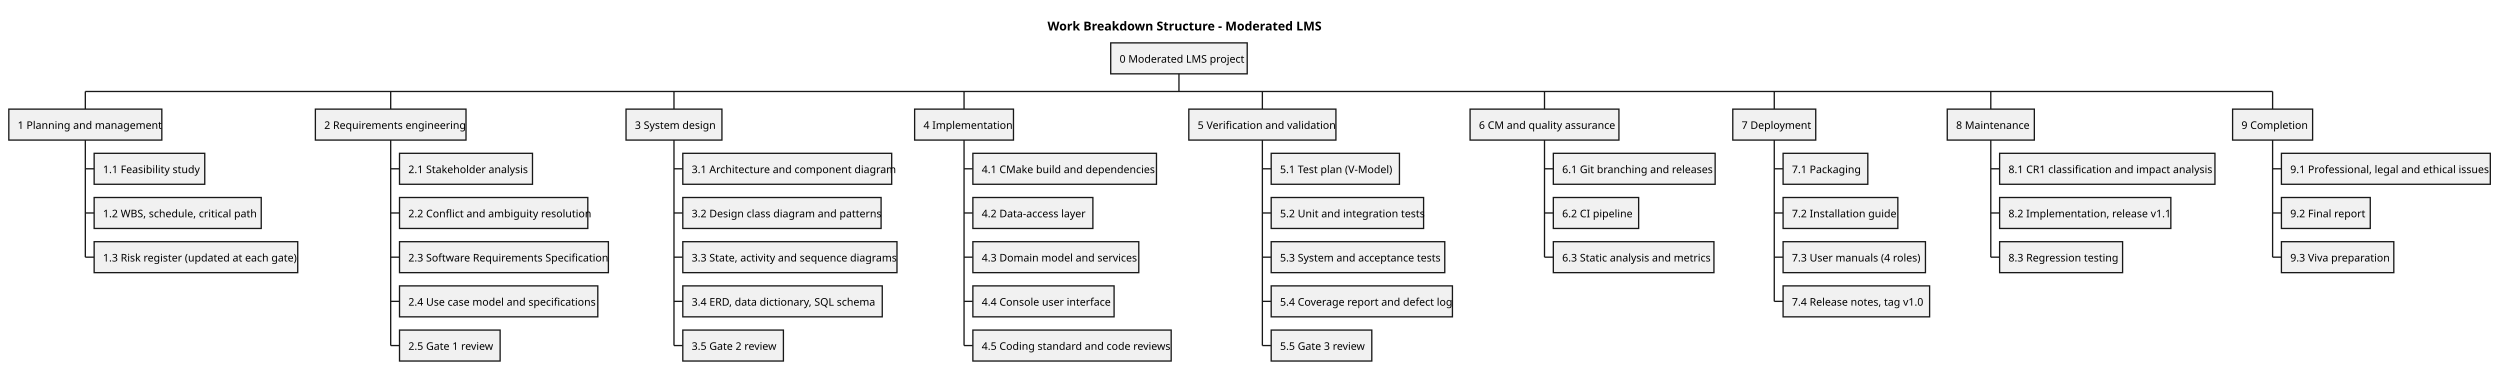
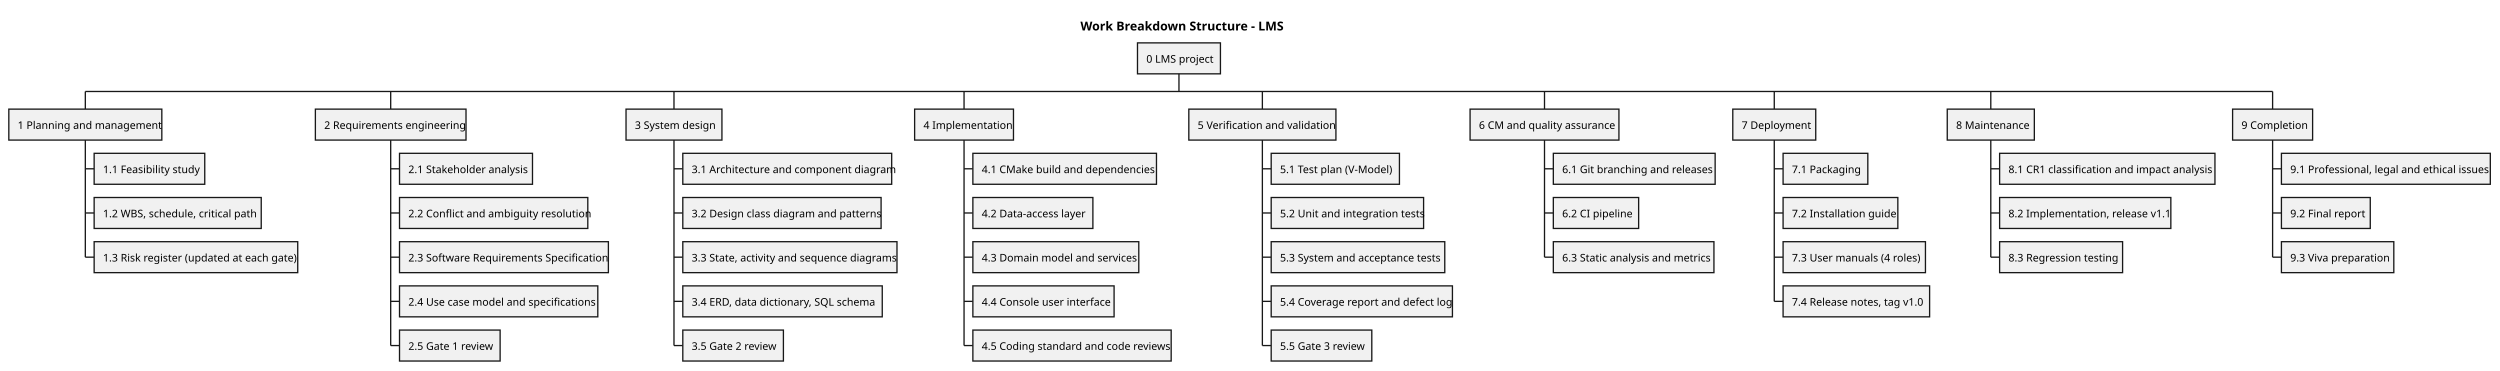
<svg xmlns="http://www.w3.org/2000/svg" contentStyleType="text/css" data-diagram-type="WBS" height="420px" preserveAspectRatio="none" style="width:2834px;height:420px;background:#FFFFFF;" version="1.1" viewBox="0 0 2834 420" width="2834px" zoomAndPan="magnify">
  <defs />
  <g>
    <g class="title" data-source-line="1">
-       <text fill="#000000" font-family="sans-serif" font-size="14" font-weight="bold" lengthAdjust="spacing" textLength="297.144" x="1187.436" y="34.533">Work Breakdown Structure - Moderated LMS</text>
+       <text fill="#000000" font-family="sans-serif" font-size="14" font-weight="bold" lengthAdjust="spacing" textLength="222.469" x="1224.774" y="34.533">Work Breakdown Structure - LMS</text>
    </g>
    <line style="stroke:#181818;stroke-width:1.5;" x1="96.723" x2="96.723" y1="103.703" y2="123.703" />
    <rect fill="#F1F1F1" height="35.094" style="stroke:#181818;stroke-width:1.5;" width="173.445" x="10" y="123.703" />
    <text fill="#000000" font-family="sans-serif" font-size="12" lengthAdjust="spacing" textLength="153.445" x="20" y="146.16">1 Planning and management</text>
    <line style="stroke:#181818;stroke-width:1.5;" x1="96.723" x2="106.723" y1="191.344" y2="191.344" />
    <rect fill="#F1F1F1" height="35.094" style="stroke:#181818;stroke-width:1.5;" width="125.381" x="106.723" y="173.797" />
    <text fill="#000000" font-family="sans-serif" font-size="12" lengthAdjust="spacing" textLength="105.381" x="116.723" y="196.254">1.1 Feasibility study</text>
    <line style="stroke:#181818;stroke-width:1.5;" x1="96.723" x2="106.723" y1="241.438" y2="241.438" />
    <rect fill="#F1F1F1" height="35.094" style="stroke:#181818;stroke-width:1.5;" width="189.412" x="106.723" y="223.891" />
    <text fill="#000000" font-family="sans-serif" font-size="12" lengthAdjust="spacing" textLength="169.412" x="116.723" y="246.348">1.2 WBS, schedule, critical path</text>
    <line style="stroke:#181818;stroke-width:1.5;" x1="96.723" x2="106.723" y1="291.531" y2="291.531" />
    <rect fill="#F1F1F1" height="35.094" style="stroke:#181818;stroke-width:1.5;" width="230.785" x="106.723" y="273.984" />
    <text fill="#000000" font-family="sans-serif" font-size="12" lengthAdjust="spacing" textLength="210.785" x="116.723" y="296.441">1.3 Risk register (updated at each gate)</text>
    <line style="stroke:#181818;stroke-width:1.5;" x1="96.723" x2="96.723" y1="158.797" y2="291.531" />
    <line style="stroke:#181818;stroke-width:1.5;" x1="442.889" x2="442.889" y1="103.703" y2="123.703" />
    <rect fill="#F1F1F1" height="35.094" style="stroke:#181818;stroke-width:1.5;" width="170.762" x="357.508" y="123.703" />
    <text fill="#000000" font-family="sans-serif" font-size="12" lengthAdjust="spacing" textLength="150.762" x="367.508" y="146.16">2 Requirements engineering</text>
    <line style="stroke:#181818;stroke-width:1.5;" x1="442.889" x2="452.889" y1="191.344" y2="191.344" />
    <rect fill="#F1F1F1" height="35.094" style="stroke:#181818;stroke-width:1.5;" width="150.746" x="452.889" y="173.797" />
    <text fill="#000000" font-family="sans-serif" font-size="12" lengthAdjust="spacing" textLength="130.746" x="462.889" y="196.254">2.1 Stakeholder analysis</text>
    <line style="stroke:#181818;stroke-width:1.5;" x1="442.889" x2="452.889" y1="241.438" y2="241.438" />
    <rect fill="#F1F1F1" height="35.094" style="stroke:#181818;stroke-width:1.5;" width="213.441" x="452.889" y="223.891" />
    <text fill="#000000" font-family="sans-serif" font-size="12" lengthAdjust="spacing" textLength="193.441" x="462.889" y="246.348">2.2 Conflict and ambiguity resolution</text>
    <line style="stroke:#181818;stroke-width:1.5;" x1="442.889" x2="452.889" y1="291.531" y2="291.531" />
    <rect fill="#F1F1F1" height="35.094" style="stroke:#181818;stroke-width:1.5;" width="236.779" x="452.889" y="273.984" />
    <text fill="#000000" font-family="sans-serif" font-size="12" lengthAdjust="spacing" textLength="216.779" x="462.889" y="296.441">2.3 Software Requirements Specification</text>
    <line style="stroke:#181818;stroke-width:1.5;" x1="442.889" x2="452.889" y1="341.625" y2="341.625" />
    <rect fill="#F1F1F1" height="35.094" style="stroke:#181818;stroke-width:1.5;" width="224.779" x="452.889" y="324.078" />
    <text fill="#000000" font-family="sans-serif" font-size="12" lengthAdjust="spacing" textLength="204.779" x="462.889" y="346.535">2.4 Use case model and specifications</text>
    <line style="stroke:#181818;stroke-width:1.5;" x1="442.889" x2="452.889" y1="391.719" y2="391.719" />
    <rect fill="#F1F1F1" height="35.094" style="stroke:#181818;stroke-width:1.5;" width="114.049" x="452.889" y="374.172" />
    <text fill="#000000" font-family="sans-serif" font-size="12" lengthAdjust="spacing" textLength="94.049" x="462.889" y="396.629">2.5 Gate 1 review</text>
    <line style="stroke:#181818;stroke-width:1.5;" x1="442.889" x2="442.889" y1="158.797" y2="391.719" />
    <line style="stroke:#181818;stroke-width:1.5;" x1="764.023" x2="764.023" y1="103.703" y2="123.703" />
    <rect fill="#F1F1F1" height="35.094" style="stroke:#181818;stroke-width:1.5;" width="108.711" x="709.668" y="123.703" />
    <text fill="#000000" font-family="sans-serif" font-size="12" lengthAdjust="spacing" textLength="88.711" x="719.668" y="146.16">3 System design</text>
    <line style="stroke:#181818;stroke-width:1.5;" x1="764.023" x2="774.023" y1="191.344" y2="191.344" />
    <rect fill="#F1F1F1" height="35.094" style="stroke:#181818;stroke-width:1.5;" width="236.791" x="774.023" y="173.797" />
    <text fill="#000000" font-family="sans-serif" font-size="12" lengthAdjust="spacing" textLength="216.791" x="784.023" y="196.254">3.1 Architecture and component diagram</text>
    <line style="stroke:#181818;stroke-width:1.5;" x1="764.023" x2="774.023" y1="241.438" y2="241.438" />
    <rect fill="#F1F1F1" height="35.094" style="stroke:#181818;stroke-width:1.5;" width="224.779" x="774.023" y="223.891" />
    <text fill="#000000" font-family="sans-serif" font-size="12" lengthAdjust="spacing" textLength="204.779" x="784.023" y="246.348">3.2 Design class diagram and patterns</text>
    <line style="stroke:#181818;stroke-width:1.5;" x1="764.023" x2="774.023" y1="291.531" y2="291.531" />
    <rect fill="#F1F1F1" height="35.094" style="stroke:#181818;stroke-width:1.5;" width="242.797" x="774.023" y="273.984" />
    <text fill="#000000" font-family="sans-serif" font-size="12" lengthAdjust="spacing" textLength="222.797" x="784.023" y="296.441">3.3 State, activity and sequence diagrams</text>
    <line style="stroke:#181818;stroke-width:1.5;" x1="764.023" x2="774.023" y1="341.625" y2="341.625" />
    <rect fill="#F1F1F1" height="35.094" style="stroke:#181818;stroke-width:1.5;" width="226.098" x="774.023" y="324.078" />
    <text fill="#000000" font-family="sans-serif" font-size="12" lengthAdjust="spacing" textLength="206.098" x="784.023" y="346.535">3.4 ERD, data dictionary, SQL schema</text>
    <line style="stroke:#181818;stroke-width:1.5;" x1="764.023" x2="774.023" y1="391.719" y2="391.719" />
    <rect fill="#F1F1F1" height="35.094" style="stroke:#181818;stroke-width:1.5;" width="114.049" x="774.023" y="374.172" />
    <text fill="#000000" font-family="sans-serif" font-size="12" lengthAdjust="spacing" textLength="94.049" x="784.023" y="396.629">3.5 Gate 2 review</text>
    <line style="stroke:#181818;stroke-width:1.5;" x1="764.023" x2="764.023" y1="158.797" y2="391.719" />
    <line style="stroke:#181818;stroke-width:1.5;" x1="1092.846" x2="1092.846" y1="103.703" y2="123.703" />
    <rect fill="#F1F1F1" height="35.094" style="stroke:#181818;stroke-width:1.5;" width="112.051" x="1036.82" y="123.703" />
    <text fill="#000000" font-family="sans-serif" font-size="12" lengthAdjust="spacing" textLength="92.051" x="1046.82" y="146.16">4 Implementation</text>
    <line style="stroke:#181818;stroke-width:1.5;" x1="1092.846" x2="1102.846" y1="191.344" y2="191.344" />
    <rect fill="#F1F1F1" height="35.094" style="stroke:#181818;stroke-width:1.5;" width="208.133" x="1102.846" y="173.797" />
    <text fill="#000000" font-family="sans-serif" font-size="12" lengthAdjust="spacing" textLength="188.133" x="1112.846" y="196.254">4.1 CMake build and dependencies</text>
    <line style="stroke:#181818;stroke-width:1.5;" x1="1092.846" x2="1102.846" y1="241.438" y2="241.438" />
    <rect fill="#F1F1F1" height="35.094" style="stroke:#181818;stroke-width:1.5;" width="136.051" x="1102.846" y="223.891" />
    <text fill="#000000" font-family="sans-serif" font-size="12" lengthAdjust="spacing" textLength="116.051" x="1112.846" y="246.348">4.2 Data-access layer</text>
    <line style="stroke:#181818;stroke-width:1.5;" x1="1092.846" x2="1102.846" y1="291.531" y2="291.531" />
    <rect fill="#F1F1F1" height="35.094" style="stroke:#181818;stroke-width:1.5;" width="188.082" x="1102.846" y="273.984" />
    <text fill="#000000" font-family="sans-serif" font-size="12" lengthAdjust="spacing" textLength="168.082" x="1112.846" y="296.441">4.3 Domain model and services</text>
    <line style="stroke:#181818;stroke-width:1.5;" x1="1092.846" x2="1102.846" y1="341.625" y2="341.625" />
    <rect fill="#F1F1F1" height="35.094" style="stroke:#181818;stroke-width:1.5;" width="160.08" x="1102.846" y="324.078" />
    <text fill="#000000" font-family="sans-serif" font-size="12" lengthAdjust="spacing" textLength="140.08" x="1112.846" y="346.535">4.4 Console user interface</text>
    <line style="stroke:#181818;stroke-width:1.5;" x1="1092.846" x2="1102.846" y1="391.719" y2="391.719" />
    <rect fill="#F1F1F1" height="35.094" style="stroke:#181818;stroke-width:1.5;" width="224.797" x="1102.846" y="374.172" />
    <text fill="#000000" font-family="sans-serif" font-size="12" lengthAdjust="spacing" textLength="204.797" x="1112.846" y="396.629">4.5 Coding standard and code reviews</text>
    <line style="stroke:#181818;stroke-width:1.5;" x1="1092.846" x2="1092.846" y1="158.797" y2="391.719" />
    <line style="stroke:#181818;stroke-width:1.5;" x1="1431.023" x2="1431.023" y1="103.703" y2="123.703" />
    <rect fill="#F1F1F1" height="35.094" style="stroke:#181818;stroke-width:1.5;" width="166.76" x="1347.643" y="123.703" />
    <text fill="#000000" font-family="sans-serif" font-size="12" lengthAdjust="spacing" textLength="146.76" x="1357.643" y="146.16">5 Verification and validation</text>
    <line style="stroke:#181818;stroke-width:1.5;" x1="1431.023" x2="1441.023" y1="191.344" y2="191.344" />
    <rect fill="#F1F1F1" height="35.094" style="stroke:#181818;stroke-width:1.5;" width="145.385" x="1441.023" y="173.797" />
    <text fill="#000000" font-family="sans-serif" font-size="12" lengthAdjust="spacing" textLength="125.385" x="1451.023" y="196.254">5.1 Test plan (V-Model)</text>
    <line style="stroke:#181818;stroke-width:1.5;" x1="1431.023" x2="1441.023" y1="241.438" y2="241.438" />
    <rect fill="#F1F1F1" height="35.094" style="stroke:#181818;stroke-width:1.5;" width="172.76" x="1441.023" y="223.891" />
    <text fill="#000000" font-family="sans-serif" font-size="12" lengthAdjust="spacing" textLength="152.76" x="1451.023" y="246.348">5.2 Unit and integration tests</text>
    <line style="stroke:#181818;stroke-width:1.5;" x1="1431.023" x2="1441.023" y1="291.531" y2="291.531" />
    <rect fill="#F1F1F1" height="35.094" style="stroke:#181818;stroke-width:1.5;" width="196.766" x="1441.023" y="273.984" />
    <text fill="#000000" font-family="sans-serif" font-size="12" lengthAdjust="spacing" textLength="176.766" x="1451.023" y="296.441">5.3 System and acceptance tests</text>
    <line style="stroke:#181818;stroke-width:1.5;" x1="1431.023" x2="1441.023" y1="341.625" y2="341.625" />
    <rect fill="#F1F1F1" height="35.094" style="stroke:#181818;stroke-width:1.5;" width="205.455" x="1441.023" y="324.078" />
    <text fill="#000000" font-family="sans-serif" font-size="12" lengthAdjust="spacing" textLength="185.455" x="1451.023" y="346.535">5.4 Coverage report and defect log</text>
    <line style="stroke:#181818;stroke-width:1.5;" x1="1431.023" x2="1441.023" y1="391.719" y2="391.719" />
    <rect fill="#F1F1F1" height="35.094" style="stroke:#181818;stroke-width:1.5;" width="114.049" x="1441.023" y="374.172" />
    <text fill="#000000" font-family="sans-serif" font-size="12" lengthAdjust="spacing" textLength="94.049" x="1451.023" y="396.629">5.5 Gate 3 review</text>
    <line style="stroke:#181818;stroke-width:1.5;" x1="1431.023" x2="1431.023" y1="158.797" y2="391.719" />
    <line style="stroke:#181818;stroke-width:1.5;" x1="1750.851" x2="1750.851" y1="103.703" y2="123.703" />
    <rect fill="#F1F1F1" height="35.094" style="stroke:#181818;stroke-width:1.5;" width="168.746" x="1666.477" y="123.703" />
    <text fill="#000000" font-family="sans-serif" font-size="12" lengthAdjust="spacing" textLength="148.746" x="1676.477" y="146.16">6 CM and quality assurance</text>
    <line style="stroke:#181818;stroke-width:1.5;" x1="1750.851" x2="1760.851" y1="191.344" y2="191.344" />
    <rect fill="#F1F1F1" height="35.094" style="stroke:#181818;stroke-width:1.5;" width="183.435" x="1760.851" y="173.797" />
    <text fill="#000000" font-family="sans-serif" font-size="12" lengthAdjust="spacing" textLength="163.435" x="1770.851" y="196.254">6.1 Git branching and releases</text>
    <line style="stroke:#181818;stroke-width:1.5;" x1="1750.851" x2="1760.851" y1="241.438" y2="241.438" />
    <rect fill="#F1F1F1" height="35.094" style="stroke:#181818;stroke-width:1.5;" width="96.717" x="1760.851" y="223.891" />
    <text fill="#000000" font-family="sans-serif" font-size="12" lengthAdjust="spacing" textLength="76.717" x="1770.851" y="246.348">6.2 CI pipeline</text>
    <line style="stroke:#181818;stroke-width:1.5;" x1="1750.851" x2="1760.851" y1="291.531" y2="291.531" />
    <rect fill="#F1F1F1" height="35.094" style="stroke:#181818;stroke-width:1.5;" width="182.07" x="1760.851" y="273.984" />
    <text fill="#000000" font-family="sans-serif" font-size="12" lengthAdjust="spacing" textLength="162.07" x="1770.851" y="296.441">6.3 Static analysis and metrics</text>
    <line style="stroke:#181818;stroke-width:1.5;" x1="1750.851" x2="1750.851" y1="158.797" y2="291.531" />
    <line style="stroke:#181818;stroke-width:1.5;" x1="2011.306" x2="2011.306" y1="103.703" y2="123.703" />
    <rect fill="#F1F1F1" height="35.094" style="stroke:#181818;stroke-width:1.5;" width="94.039" x="1964.286" y="123.703" />
    <text fill="#000000" font-family="sans-serif" font-size="12" lengthAdjust="spacing" textLength="74.039" x="1974.286" y="146.16">7 Deployment</text>
    <line style="stroke:#181818;stroke-width:1.5;" x1="2011.306" x2="2021.306" y1="191.344" y2="191.344" />
    <rect fill="#F1F1F1" height="35.094" style="stroke:#181818;stroke-width:1.5;" width="96.055" x="2021.306" y="173.797" />
    <text fill="#000000" font-family="sans-serif" font-size="12" lengthAdjust="spacing" textLength="76.055" x="2031.306" y="196.254">7.1 Packaging</text>
    <line style="stroke:#181818;stroke-width:1.5;" x1="2011.306" x2="2021.306" y1="241.438" y2="241.438" />
    <rect fill="#F1F1F1" height="35.094" style="stroke:#181818;stroke-width:1.5;" width="130.08" x="2021.306" y="223.891" />
    <text fill="#000000" font-family="sans-serif" font-size="12" lengthAdjust="spacing" textLength="110.08" x="2031.306" y="246.348">7.2 Installation guide</text>
    <line style="stroke:#181818;stroke-width:1.5;" x1="2011.306" x2="2021.306" y1="291.531" y2="291.531" />
    <rect fill="#F1F1F1" height="35.094" style="stroke:#181818;stroke-width:1.5;" width="161.387" x="2021.306" y="273.984" />
    <text fill="#000000" font-family="sans-serif" font-size="12" lengthAdjust="spacing" textLength="141.387" x="2031.306" y="296.441">7.3 User manuals (4 roles)</text>
    <line style="stroke:#181818;stroke-width:1.5;" x1="2011.306" x2="2021.306" y1="341.625" y2="341.625" />
    <rect fill="#F1F1F1" height="35.094" style="stroke:#181818;stroke-width:1.5;" width="166.098" x="2021.306" y="324.078" />
    <text fill="#000000" font-family="sans-serif" font-size="12" lengthAdjust="spacing" textLength="146.098" x="2031.306" y="346.535">7.4 Release notes, tag v1.0</text>
    <line style="stroke:#181818;stroke-width:1.5;" x1="2011.306" x2="2011.306" y1="158.797" y2="341.625" />
    <line style="stroke:#181818;stroke-width:1.5;" x1="2256.764" x2="2256.764" y1="103.703" y2="123.703" />
    <rect fill="#F1F1F1" height="35.094" style="stroke:#181818;stroke-width:1.5;" width="98.721" x="2207.403" y="123.703" />
    <text fill="#000000" font-family="sans-serif" font-size="12" lengthAdjust="spacing" textLength="78.721" x="2217.403" y="146.16">8 Maintenance</text>
    <line style="stroke:#181818;stroke-width:1.5;" x1="2256.764" x2="2266.764" y1="191.344" y2="191.344" />
    <rect fill="#F1F1F1" height="35.094" style="stroke:#181818;stroke-width:1.5;" width="244.103" x="2266.764" y="173.797" />
    <text fill="#000000" font-family="sans-serif" font-size="12" lengthAdjust="spacing" textLength="224.103" x="2276.764" y="196.254">8.1 CR1 classification and impact analysis</text>
    <line style="stroke:#181818;stroke-width:1.5;" x1="2256.764" x2="2266.764" y1="241.438" y2="241.438" />
    <rect fill="#F1F1F1" height="35.094" style="stroke:#181818;stroke-width:1.5;" width="194.1" x="2266.764" y="223.891" />
    <text fill="#000000" font-family="sans-serif" font-size="12" lengthAdjust="spacing" textLength="174.1" x="2276.764" y="246.348">8.2 Implementation, release v1.1</text>
    <line style="stroke:#181818;stroke-width:1.5;" x1="2256.764" x2="2266.764" y1="291.531" y2="291.531" />
    <rect fill="#F1F1F1" height="35.094" style="stroke:#181818;stroke-width:1.5;" width="139.402" x="2266.764" y="273.984" />
    <text fill="#000000" font-family="sans-serif" font-size="12" lengthAdjust="spacing" textLength="119.402" x="2276.764" y="296.441">8.3 Regression testing</text>
    <line style="stroke:#181818;stroke-width:1.5;" x1="2256.764" x2="2256.764" y1="158.797" y2="291.531" />
    <line style="stroke:#181818;stroke-width:1.5;" x1="2576.22" x2="2576.22" y1="103.703" y2="123.703" />
    <rect fill="#F1F1F1" height="35.094" style="stroke:#181818;stroke-width:1.5;" width="90.705" x="2530.867" y="123.703" />
    <text fill="#000000" font-family="sans-serif" font-size="12" lengthAdjust="spacing" textLength="70.705" x="2540.867" y="146.16">9 Completion</text>
    <line style="stroke:#181818;stroke-width:1.5;" x1="2576.22" x2="2586.22" y1="191.344" y2="191.344" />
    <rect fill="#F1F1F1" height="35.094" style="stroke:#181818;stroke-width:1.5;" width="236.797" x="2586.22" y="173.797" />
    <text fill="#000000" font-family="sans-serif" font-size="12" lengthAdjust="spacing" textLength="216.797" x="2596.22" y="196.254">9.1 Professional, legal and ethical issues</text>
    <line style="stroke:#181818;stroke-width:1.5;" x1="2576.22" x2="2586.22" y1="241.438" y2="241.438" />
    <rect fill="#F1F1F1" height="35.094" style="stroke:#181818;stroke-width:1.5;" width="100.707" x="2586.22" y="223.891" />
    <text fill="#000000" font-family="sans-serif" font-size="12" lengthAdjust="spacing" textLength="80.707" x="2596.22" y="246.348">9.2 Final report</text>
    <line style="stroke:#181818;stroke-width:1.5;" x1="2576.22" x2="2586.22" y1="291.531" y2="291.531" />
    <rect fill="#F1F1F1" height="35.094" style="stroke:#181818;stroke-width:1.5;" width="127.402" x="2586.22" y="273.984" />
    <text fill="#000000" font-family="sans-serif" font-size="12" lengthAdjust="spacing" textLength="107.402" x="2596.22" y="296.441">9.3 Viva preparation</text>
    <line style="stroke:#181818;stroke-width:1.5;" x1="2576.22" x2="2576.22" y1="158.797" y2="291.531" />
    <line style="stroke:#181818;stroke-width:1.5;" x1="96.723" x2="2576.22" y1="103.703" y2="103.703" />
-     <rect fill="#F1F1F1" height="35.094" style="stroke:#181818;stroke-width:1.5;" width="154.736" x="1259.103" y="48.609" />
-     <text fill="#000000" font-family="sans-serif" font-size="12" lengthAdjust="spacing" textLength="134.736" x="1269.103" y="71.066">0 Moderated LMS project</text>
+     <rect fill="#F1F1F1" height="35.094" style="stroke:#181818;stroke-width:1.5;" width="94.033" x="1289.455" y="48.609" />
+     <text fill="#000000" font-family="sans-serif" font-size="12" lengthAdjust="spacing" textLength="74.033" x="1299.455" y="71.066">0 LMS project</text>
    <line style="stroke:#181818;stroke-width:1.5;" x1="1336.471" x2="1336.471" y1="83.703" y2="103.703" />
  </g>
</svg>
